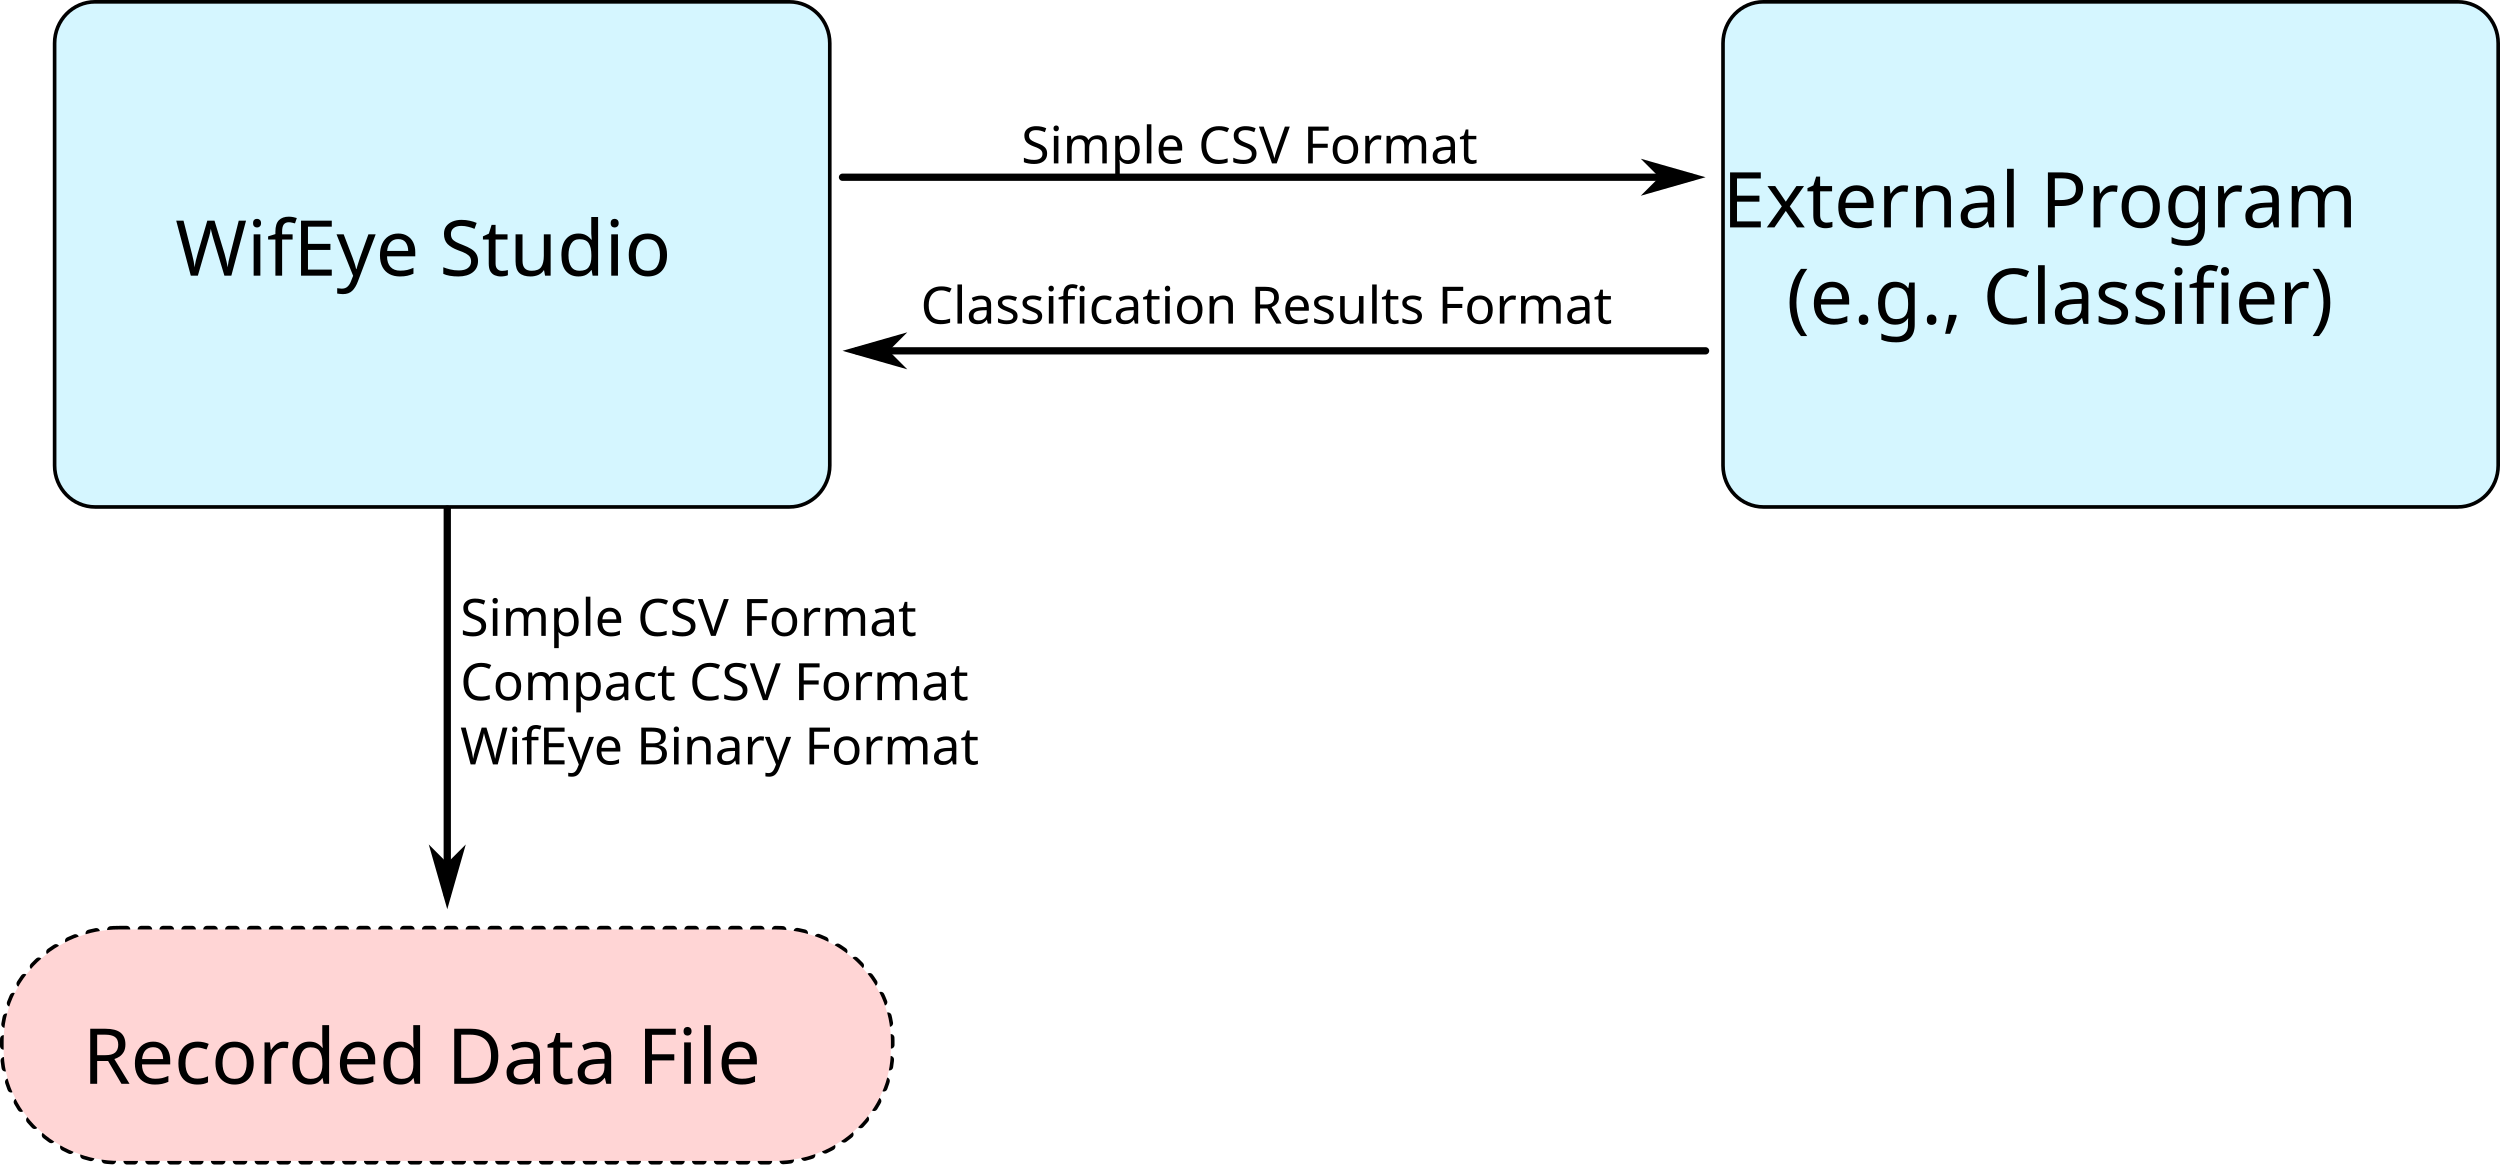
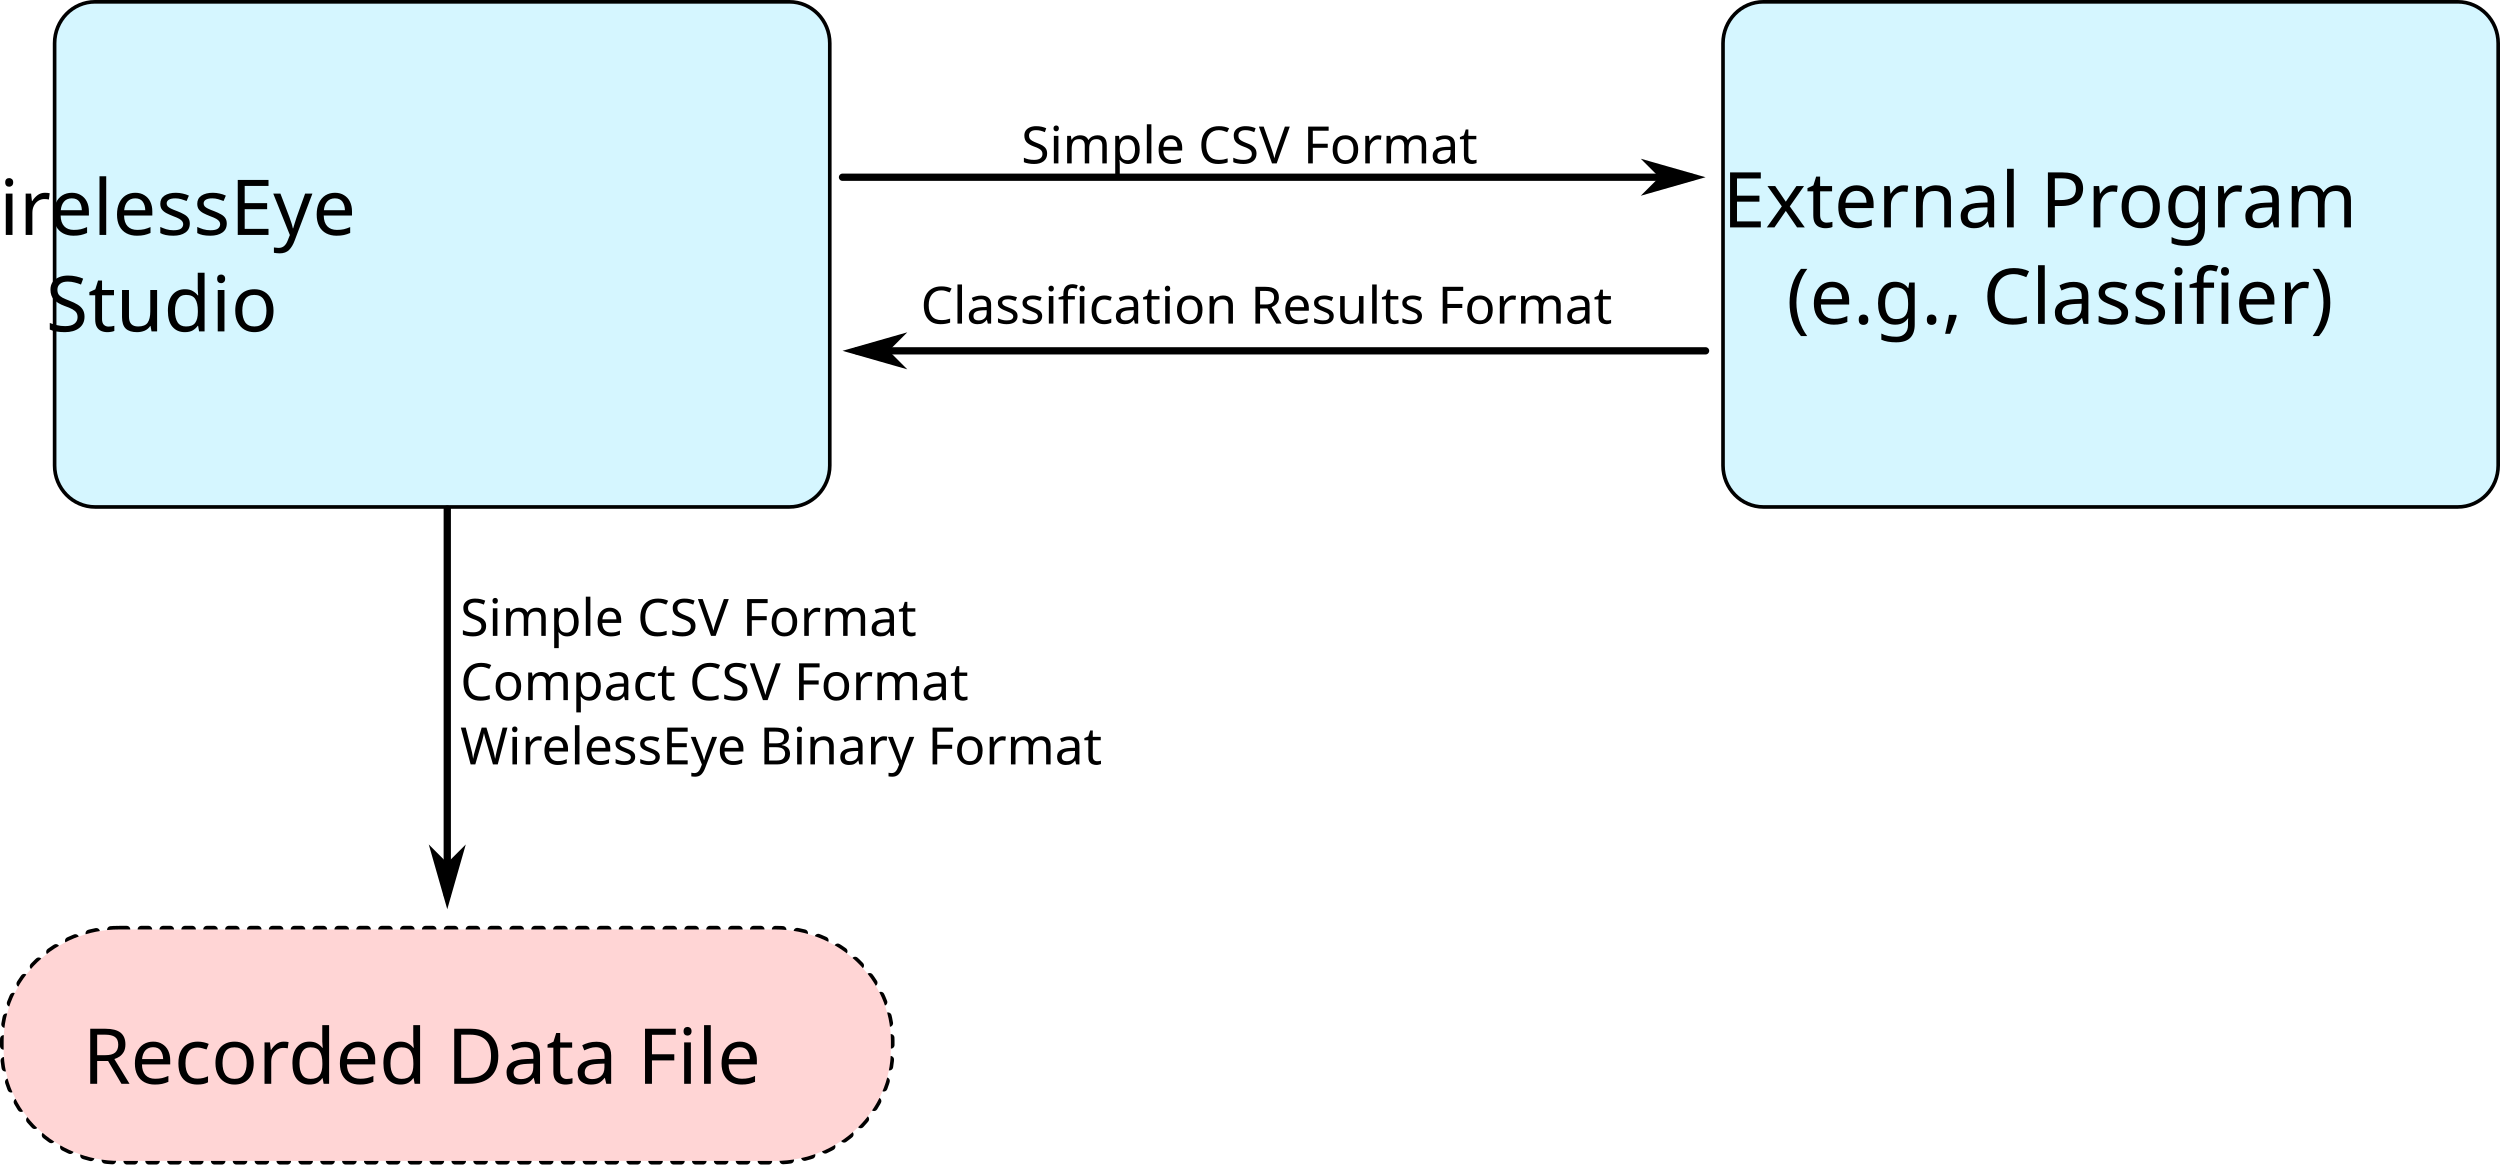
<svg xmlns="http://www.w3.org/2000/svg" width="342.939mm" height="159.75mm" viewBox="0 0 342.939 159.75" version="1.1" id="svg1536">
  <defs id="defs1530">
    <marker style="overflow:visible" id="Arrow1Mend" refX="0" refY="0" orient="auto">
      <path transform="matrix(-0.4,0,0,-0.4,-4,0)" style="fill:#000000;fill-opacity:1;fill-rule:evenodd;stroke:#000000;stroke-width:1pt;stroke-opacity:1" d="M 0,0 5,-5 -12.5,0 5,5 Z" id="path2148" />
    </marker>
    <marker style="overflow:visible" id="Arrow1Mend-6" refX="0" refY="0" orient="auto">
      <path transform="matrix(-0.4,0,0,-0.4,-4,0)" style="fill:#000000;fill-opacity:1;fill-rule:evenodd;stroke:#000000;stroke-width:1pt;stroke-opacity:1" d="M 0,0 5,-5 -12.5,0 5,5 Z" id="path2148-1" />
    </marker>
    <marker style="overflow:visible" id="Arrow1Mend-6-2" refX="0" refY="0" orient="auto">
      <path transform="matrix(-0.4,0,0,-0.4,-4,0)" style="fill:#000000;fill-opacity:1;fill-rule:evenodd;stroke:#000000;stroke-width:1pt;stroke-opacity:1" d="M 0,0 5,-5 -12.5,0 5,5 Z" id="path2148-1-0" />
    </marker>
    <marker style="overflow:visible" id="Arrow1Mend-6-2-1" refX="0" refY="0" orient="auto">
      <path transform="matrix(-0.4,0,0,-0.4,-4,0)" style="fill:#000000;fill-opacity:1;fill-rule:evenodd;stroke:#000000;stroke-width:1pt;stroke-opacity:1" d="M 0,0 5,-5 -12.5,0 5,5 Z" id="path2148-1-0-5" />
    </marker>
  </defs>
  <g id="layer1" transform="translate(-9.456554,-25.95833)">
    <rect style="fill:#d5f6ff;stroke:#000000;stroke-width:1;stroke-linecap:round;stroke-linejoin:round;paint-order:stroke fill markers" id="rect2101" width="105.833" height="68.792" x="17.198" y="26.458" rx="5.292" ry="5.433" />
-     <text xml:space="preserve" style="font-style:normal;font-weight:normal;font-size:10.583px;line-height:1.25;font-family:sans-serif;fill:#000000;fill-opacity:1;stroke:none;stroke-width:0.265" x="33.505" y="63.774" id="text2105">
-       <tspan id="tspan2103" x="33.505" y="63.774" style="stroke-width:0.265">WifEye Studio</tspan>
+     <text xml:space="preserve" style="font-style:normal;font-weight:normal;font-size:10.583px;line-height:1.25;font-family:sans-serif;fill:#000000;fill-opacity:1;stroke:none;stroke-width:0.265;text-anchor:middle;text-align:center" x="69.939" y="58.185" id="text2105">
+       <tspan id="tspan2103" x="38.525" y="58.185" style="stroke-width:0.265;text-anchor:middle;text-align:center">WirelessEye</tspan>
+       <tspan x="38.525" y="71.414" style="stroke-width:0.265;text-anchor:middle;text-align:center" id="tspan3424">Studio</tspan>
    </text>
    <rect style="fill:#d5f6ff;stroke:#000000;stroke-width:1;stroke-linecap:round;stroke-linejoin:round;paint-order:stroke fill markers" id="rect2101-5" width="105.833" height="68.792" x="246.062" y="26.458" rx="5.292" ry="5.433" />
    <text xml:space="preserve" style="font-style:normal;font-weight:normal;font-size:10.583px;line-height:1.25;font-family:sans-serif;text-align:center;text-anchor:middle;fill:#000000;fill-opacity:1;stroke:none;stroke-width:0.265" x="298.912" y="57.159" id="text2105-0">
      <tspan id="tspan2103-3" x="298.912" y="57.159" style="text-align:center;text-anchor:middle;stroke-width:0.265">External Program</tspan>
      <tspan x="298.912" y="70.388" style="text-align:center;text-anchor:middle;stroke-width:0.265" id="tspan2135">(e.g., Classifier)</tspan>
    </text>
    <path style="fill:none;stroke:#000000;stroke-width:1;stroke-linecap:round;stroke-linejoin:round;stroke-miterlimit:4;stroke-dasharray:none;stroke-opacity:1;marker-end:url(#Arrow1Mend-6)" d="M 243.417,74.083 H 127" id="path2137-0" />
    <text xml:space="preserve" style="font-style:normal;font-weight:normal;font-size:7.056px;line-height:1.25;font-family:sans-serif;fill:#000000;fill-opacity:1;stroke:none;stroke-width:0.265" x="149.55" y="48.374" id="text2504">
      <tspan id="tspan2502" x="149.55" y="48.374" style="font-size:7.056px;stroke-width:0.265">Simple CSV Format</tspan>
    </text>
    <text xml:space="preserve" style="font-style:normal;font-weight:normal;font-size:7.056px;line-height:1.25;font-family:sans-serif;fill:#000000;fill-opacity:1;stroke:none;stroke-width:0.265" x="135.744" y="70.353" id="text2504-6">
      <tspan id="tspan2502-3" x="135.744" y="70.353" style="font-size:7.056px;stroke-width:0.265">Classification Results Format</tspan>
    </text>
    <path style="fill:none;stroke:#000000;stroke-width:1;stroke-linecap:round;stroke-linejoin:round;stroke-miterlimit:4;stroke-dasharray:none;stroke-opacity:1;marker-end:url(#Arrow1Mend-6-2)" d="M 125.029,50.271 H 241.446" id="path2137-0-6" />
    <path style="fill:none;stroke:#000000;stroke-width:1;stroke-linecap:round;stroke-linejoin:round;stroke-miterlimit:4;stroke-dasharray:none;stroke-opacity:1;marker-end:url(#Arrow1Mend-6-2-1)" d="M 70.811,95.796 V 148.713" id="path2137-0-6-5" />
    <rect style="fill:#ffd5d5;stroke:#000000;stroke-width:1;stroke-linecap:round;stroke-linejoin:round;stroke-miterlimit:4;stroke-dasharray:1, 2;stroke-dashoffset:0;paint-order:stroke fill markers" id="rect2101-5-4" width="121.708" height="31.75" x="9.957" y="153.458" rx="15.875" ry="15.276" />
    <text xml:space="preserve" style="font-style:normal;font-weight:normal;font-size:10.583px;line-height:1.25;font-family:sans-serif;fill:#000000;fill-opacity:1;stroke:none;stroke-width:0.265" x="20.799" y="174.625" id="text2834">
      <tspan id="tspan2832" x="20.799" y="174.625" style="stroke-width:0.265">Recorded Data File</tspan>
    </text>
    <text xml:space="preserve" style="font-style:normal;font-weight:normal;font-size:7.056px;line-height:1.25;font-family:sans-serif;fill:#000000;fill-opacity:1;stroke:none;stroke-width:0.265" x="72.595" y="113.178" id="text2838">
      <tspan id="tspan2836" x="72.595" y="113.178" style="font-size:7.056px;stroke-width:0.265">Simple CSV Format</tspan>
      <tspan x="72.595" y="121.998" style="font-size:7.056px;stroke-width:0.265" id="tspan2840">Compact CSV Format</tspan>
-       <tspan x="72.595" y="130.817" style="font-size:7.056px;stroke-width:0.265" id="tspan2842">WifEye Binary Format</tspan>
+       <tspan x="72.595" y="130.817" style="font-size:7.056px;stroke-width:0.265" id="tspan2842">WirelessEye Binary Format</tspan>
    </text>
  </g>
</svg>
